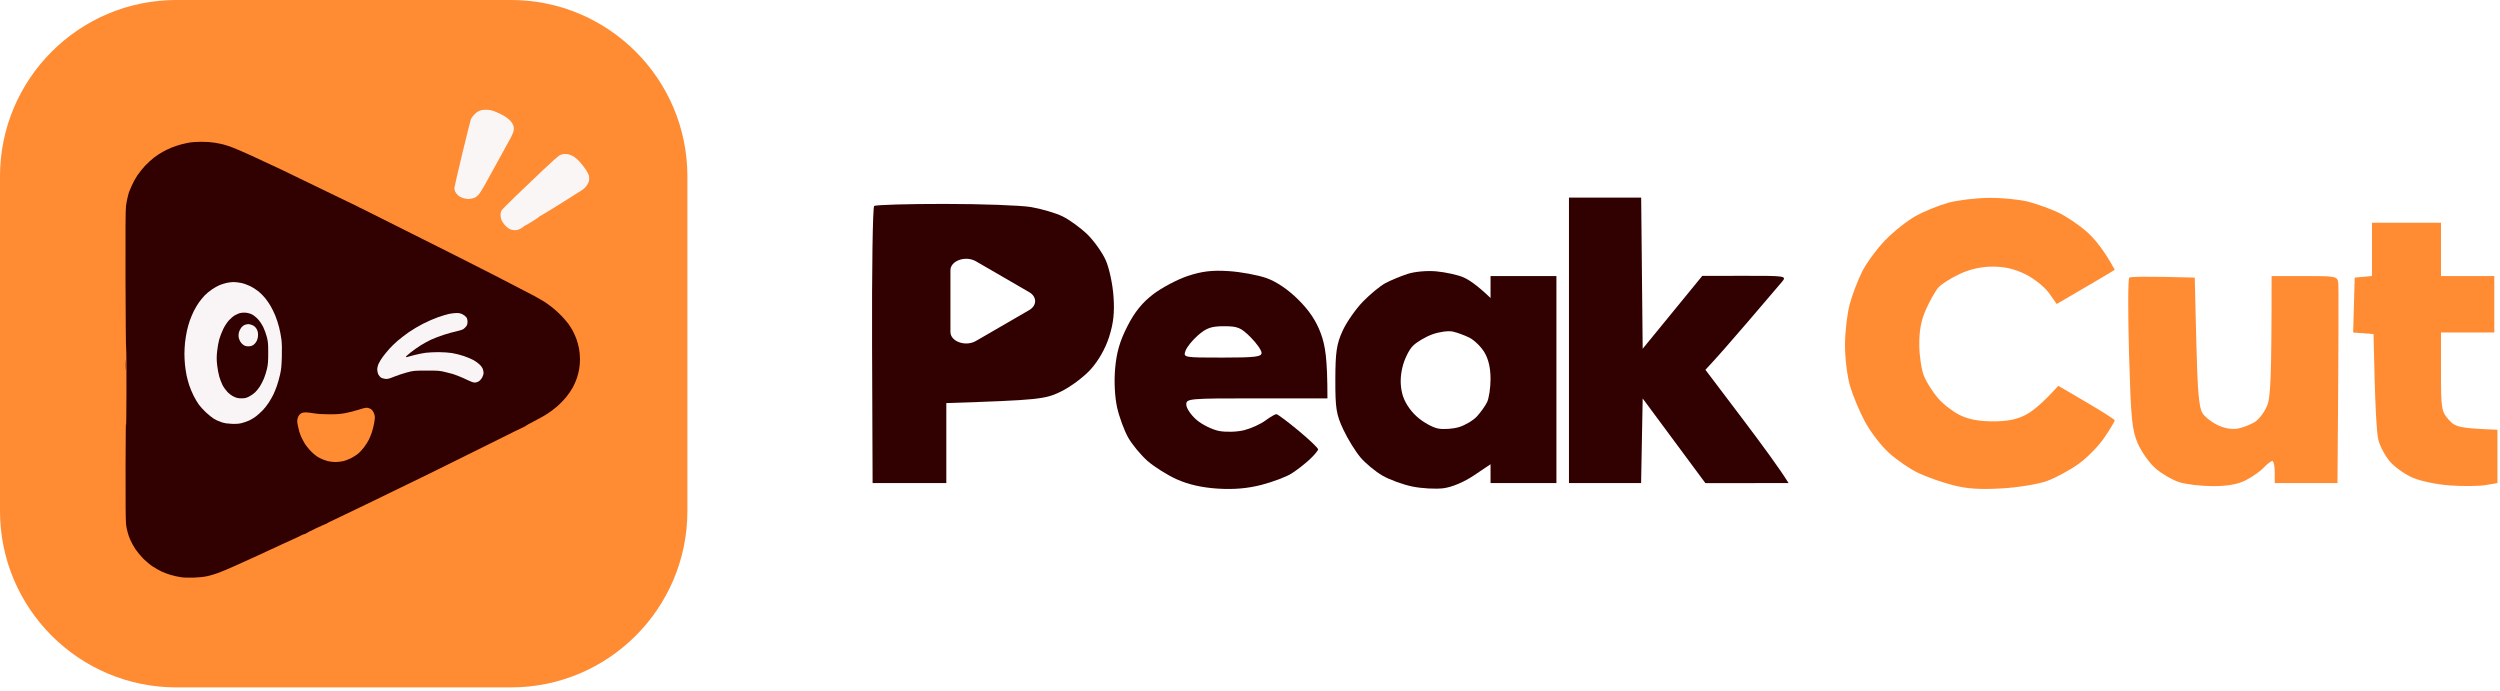
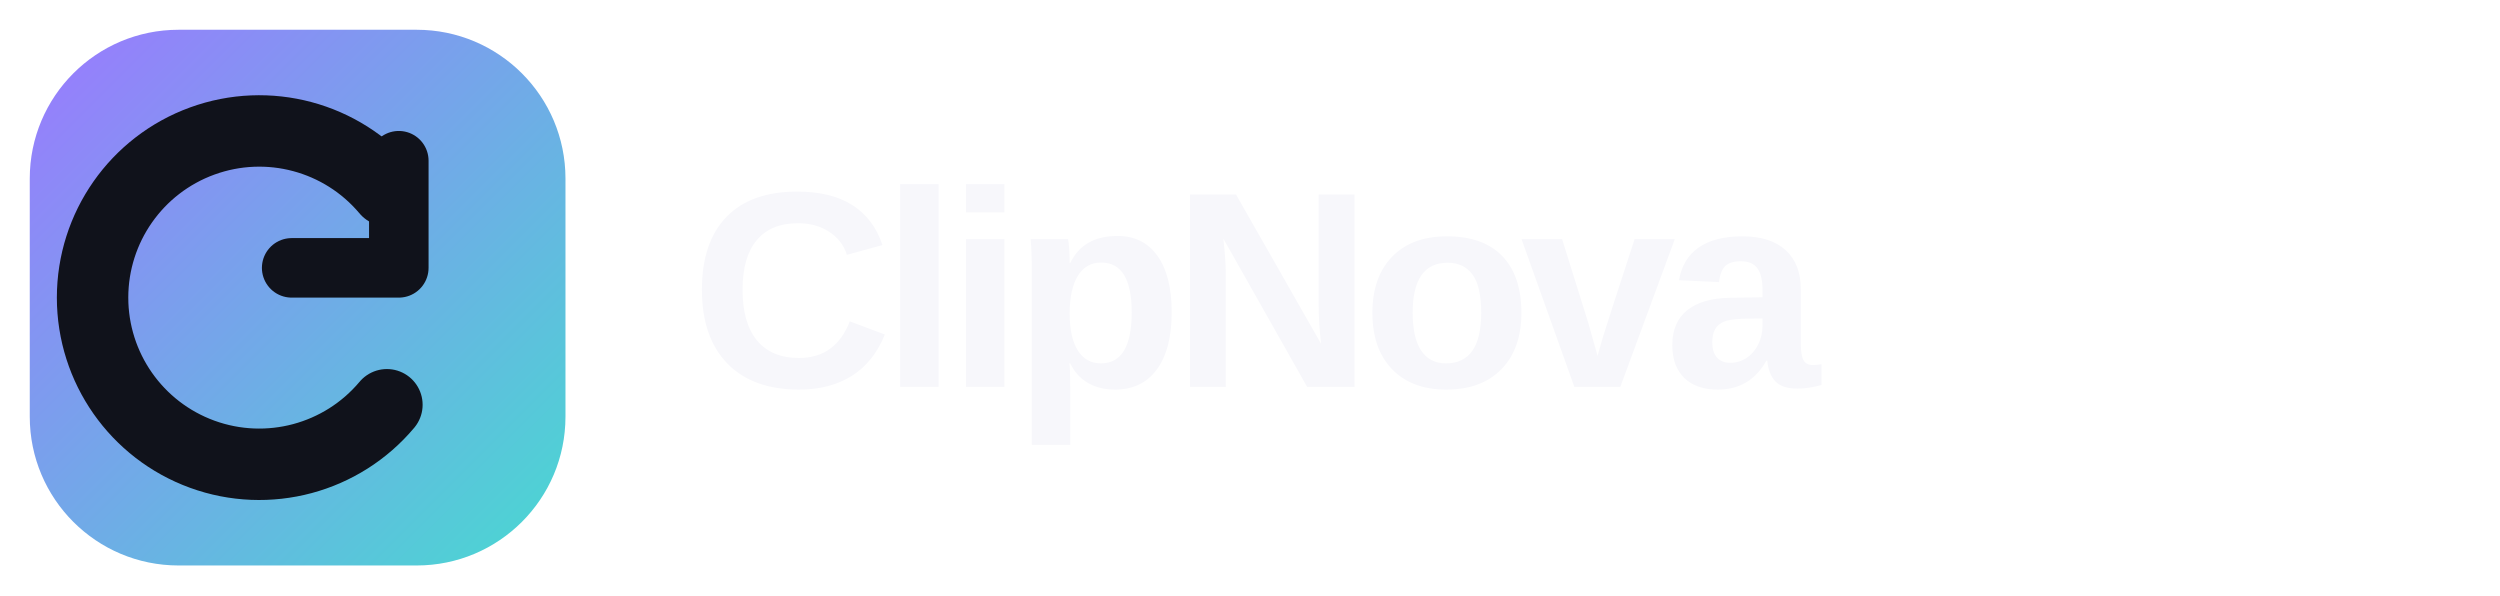
- <svg xmlns="http://www.w3.org/2000/svg" width="797" height="220" viewBox="0 0 797 220" fill="none">
-   <path d="M378.686 87.97C383.186 86.48 386.436 86.09 391.686 86.43C395.536 86.67 400.936 87.67 403.686 88.63C406.886 89.76 410.536 92.211 413.806 95.44C417.346 98.93 419.596 102.28 421.056 106.25C422.526 110.22 423.186 114.32 423.186 127H400.686C378.857 127 378.186 127.06 378.186 129C378.186 130.1 379.646 132.27 381.436 133.83C383.226 135.38 386.486 136.99 388.686 137.4C390.906 137.82 394.466 137.7 396.686 137.13C398.886 136.57 401.926 135.18 403.436 134.05C404.945 132.921 406.525 132.021 406.936 132.04C407.347 132.061 410.507 134.421 413.966 137.29C417.416 140.16 420.226 142.84 420.216 143.25C420.196 143.66 418.946 145.15 417.436 146.55C415.926 147.95 413.336 149.95 411.686 150.99C410.035 152.03 405.755 153.64 402.186 154.57C397.716 155.72 393.345 156.099 388.186 155.77C383.206 155.449 378.836 154.46 375.186 152.82C372.156 151.47 367.946 148.81 365.806 146.93C363.676 145.04 360.916 141.7 359.666 139.5C358.426 137.3 356.847 133.03 356.157 130C355.397 126.66 355.136 121.75 355.506 117.5C355.936 112.39 356.996 108.75 359.396 104.04C361.726 99.46 364.146 96.46 367.686 93.769C370.436 91.68 375.386 89.07 378.686 87.97ZM390.226 104C386.206 104 384.636 104.54 381.976 106.84C380.166 108.41 378.346 110.66 377.936 111.84C377.196 113.98 377.317 114 389.686 114C400.125 114 402.186 113.75 402.186 112.5C402.186 111.68 400.616 109.43 398.686 107.5C395.626 104.44 394.566 104 390.226 104Z" fill-rule="evenodd" clip-rule="evenodd" fill="#310001" />
-   <path d="M448.686 87.34C450.996 86.58 454.906 86.23 457.936 86.51C460.826 86.78 464.646 87.62 466.436 88.37C468.226 89.12 470.926 90.92 475.186 95V88H496.186V154H475.186V148L469.936 151.53C466.736 153.68 462.926 155.29 460.186 155.65C457.716 155.97 453.216 155.72 450.186 155.09C447.156 154.45 442.886 152.889 440.686 151.6C438.486 150.32 435.377 147.749 433.777 145.89C432.177 144.02 429.697 140.03 428.277 137C425.997 132.16 425.686 130.24 425.706 121C425.726 112.24 426.106 109.67 428.006 105.5C429.256 102.75 432.177 98.55 434.487 96.17C436.796 93.79 440.036 91.13 441.686 90.25C443.336 89.38 446.486 88.07 448.686 87.34ZM463.186 105.71C461.816 105.39 458.885 105.78 456.686 106.57C454.486 107.36 451.676 109.02 450.436 110.25C449.196 111.49 447.706 114.53 447.117 117C446.377 120.07 446.356 122.77 447.036 125.5C447.656 127.98 449.397 130.74 451.617 132.75C453.576 134.54 456.646 136.27 458.436 136.61C460.226 136.95 463.266 136.739 465.186 136.14C467.116 135.55 469.646 134.04 470.816 132.78C471.976 131.53 473.446 129.49 474.066 128.25C474.676 127.01 475.186 123.64 475.186 120.75C475.179 117.25 474.512 114.417 473.186 112.25C472.086 110.46 469.946 108.39 468.436 107.64C466.926 106.89 464.566 106.02 463.186 105.71Z" fill-rule="evenodd" clip-rule="evenodd" fill="#310001" />
-   <path d="M523.686 111.18L542.686 87.95L556.186 87.93C569.055 87.91 569.616 87.99 568.206 89.71C567.386 90.69 562.476 96.45 557.286 102.5C552.107 108.55 546.916 114.49 543.686 117.89L555.266 133.2C561.636 141.61 567.596 149.74 570.186 154L543.686 154.03L523.686 127.03L523.186 154H500.186V63H523.206L523.686 111.18Z" fill="#310001" />
-   <path d="M301.106 65.01C312.975 65.01 325.385 65.46 328.686 66.01C331.986 66.57 336.486 67.89 338.686 68.95C340.886 70.02 344.457 72.6 346.617 74.69C348.776 76.79 351.437 80.53 352.527 83C353.617 85.47 354.727 90.65 354.987 94.5C355.347 99.67 354.976 103.05 353.576 107.43C352.386 111.16 350.196 115 347.686 117.78C345.486 120.21 341.216 123.39 338.186 124.85C333.166 127.269 331.345 127.54 301.686 128.5V154H278.186L278.016 110.17C277.926 86.067 278.226 66.041 278.686 65.67C279.148 65.3 289.238 65 301.106 65.01ZM311.121 83.299C307.84 81.398 303 83.103 303 86.161V105.839C303 108.896 307.84 110.602 311.121 108.701L328.106 98.862C330.631 97.399 330.631 94.601 328.106 93.138L311.121 83.299Z" fill-rule="evenodd" clip-rule="evenodd" fill="#310001" />
-   <path d="M634.186 63.08C638.306 63.05 643.936 63.61 646.686 64.33C649.436 65.05 653.706 66.59 656.186 67.76C658.666 68.93 662.706 71.65 665.186 73.81C667.666 75.97 670.696 79.6 674.186 86L671.936 87.37C670.695 88.131 666.534 90.581 655.686 96.91L653.186 93.39C651.806 91.46 648.436 88.77 645.686 87.43C642.196 85.71 639.026 84.98 635.186 85C631.536 85.01 628.006 85.811 624.686 87.37C621.936 88.66 618.927 90.571 617.996 91.611C617.066 92.651 615.296 95.75 614.066 98.5C612.446 102.09 611.837 105.33 611.867 110C611.897 113.57 612.587 118.07 613.407 120C614.217 121.93 616.187 125.02 617.786 126.89C619.376 128.75 622.486 131.18 624.686 132.28C627.436 133.66 630.716 134.3 635.186 134.33C639.826 134.35 642.826 133.77 645.686 132.31C647.886 131.18 651.146 128.62 656.186 123L665.157 128.25C670.086 131.14 674.146 133.72 674.176 134C674.206 134.28 672.756 136.7 670.956 139.39C669.156 142.08 665.436 145.9 662.686 147.87C659.936 149.84 655.436 152.28 652.686 153.3C649.836 154.35 643.605 155.38 638.186 155.7C631.146 156.11 627.066 155.84 622.436 154.63C618.996 153.73 614.066 151.99 611.476 150.75C608.886 149.51 604.726 146.66 602.226 144.401C599.726 142.151 596.267 137.65 594.536 134.401C592.797 131.161 590.657 126.03 589.777 123C588.887 119.97 588.176 114.13 588.186 110C588.196 105.88 588.876 100.03 589.686 97C590.496 93.97 592.307 89.25 593.697 86.5C595.077 83.75 598.406 79.25 601.086 76.5C603.756 73.75 608.136 70.29 610.816 68.81C613.496 67.33 618.166 65.44 621.186 64.62C624.206 63.8 630.056 63.11 634.186 63.08Z" fill="#FF8B33" />
-   <path d="M734.686 88C744.835 88 745.196 88.08 745.436 90.25C745.576 91.49 745.576 106.341 745.186 154H725.186V150.5C725.186 148.571 724.846 146.991 724.436 146.97C724.025 146.951 722.785 147.901 721.686 149.07C720.586 150.25 717.996 152.061 715.936 153.111C713.346 154.41 710.095 154.991 705.436 154.981C701.726 154.971 696.936 154.411 694.796 153.731C692.646 153.061 689.276 151.11 687.296 149.42C685.306 147.73 682.726 144.13 681.556 141.42C679.666 137.05 679.347 133.86 678.737 112.8C678.367 99.773 678.396 88.844 678.816 88.52C679.237 88.2 684.109 88.06 699.686 88.5L700.186 109C700.576 124.909 701.026 130.009 702.186 131.76C703.006 133 705.256 134.74 707.186 135.62C709.406 136.64 711.786 136.99 713.686 136.58C715.336 136.22 717.696 135.27 718.936 134.46C720.176 133.66 721.866 131.43 722.686 129.5C723.846 126.8 724.186 121.67 724.186 88H734.686Z" fill="#FF8B33" />
-   <path d="M778.186 88H795.186V106H778.186V118.5C778.186 130.3 778.326 131.15 780.606 133.75C782.726 136.16 783.837 136.53 796.186 137V154L792.436 154.64C790.376 154.99 785.305 155.05 781.186 154.77C777.026 154.49 771.686 153.39 769.186 152.31C766.706 151.23 763.446 148.92 761.936 147.17C760.426 145.43 758.756 142.31 758.226 140.25C757.696 138.19 757.136 129.75 756.686 106.5L750.186 106L750.686 88.5L756.186 88V71H778.186V88Z" fill="#FF8B33" />
-   <path d="M162.894 0H56.248C25.183 0 0 25.183 0 56.248V162.894C0 193.959 25.183 219.142 56.248 219.142H162.894C193.959 219.142 219.142 193.959 219.142 162.894V56.248C219.142 25.183 193.959 0 162.894 0Z" fill="#FF8B33" />
-   <path d="M57.863 46.005C58.838 45.756 60.136 45.478 60.751 45.391C61.365 45.301 62.917 45.219 64.197 45.208C65.514 45.195 67.294 45.31 68.295 45.473C69.269 45.629 70.567 45.888 71.182 46.047C71.797 46.205 73.095 46.632 74.069 46.995C75.043 47.356 77.726 48.514 80.03 49.565C82.336 50.614 86.568 52.585 89.437 53.943C92.305 55.302 99.011 58.546 104.339 61.153C109.666 63.759 114.109 65.906 114.211 65.924C114.313 65.945 114.44 66.016 114.49 66.083C114.541 66.152 114.707 66.236 114.856 66.269C115.005 66.305 115.215 66.4 115.321 66.481C115.427 66.562 122.556 70.135 131.162 74.419C139.768 78.705 151.713 84.725 157.706 87.802C163.698 90.876 169.484 93.876 170.559 94.465C171.633 95.055 172.977 95.832 173.539 96.192C174.102 96.552 175.234 97.37 176.054 98.009C176.873 98.648 178.175 99.831 178.947 100.64C179.716 101.447 180.694 102.57 181.117 103.133C181.539 103.696 182.184 104.702 182.549 105.369C182.914 106.036 183.467 107.271 183.778 108.117C184.09 108.963 184.47 110.389 184.624 111.285C184.779 112.181 184.905 113.67 184.905 114.592C184.905 115.515 184.781 116.94 184.628 117.76C184.475 118.58 184.134 119.879 183.872 120.648C183.611 121.416 183.043 122.703 182.612 123.508C182.18 124.313 181.241 125.694 180.524 126.574C179.807 127.455 178.55 128.759 177.73 129.473C176.911 130.187 175.486 131.264 174.564 131.865C173.641 132.467 171.714 133.557 170.279 134.284C168.845 135.013 167.629 135.687 167.578 135.784C167.528 135.881 167.422 135.952 167.345 135.944C167.269 135.935 162.448 138.309 156.635 141.219C150.821 144.13 141.915 148.542 136.843 151.024C131.771 153.506 122.802 157.862 116.912 160.706C111.02 163.551 105.758 166.078 105.216 166.322C104.674 166.566 104.234 166.808 104.238 166.858C104.242 166.909 104.141 166.961 104.013 166.972C103.884 166.983 102.398 167.647 100.706 168.444C99.015 169.242 97.59 169.974 97.54 170.069C97.489 170.166 97.363 170.233 97.26 170.218C97.158 170.203 96.655 170.384 96.142 170.621C95.63 170.855 95.168 171.09 95.118 171.142C95.068 171.194 94.941 171.25 94.839 171.267C94.736 171.284 92.557 172.279 89.996 173.479C87.434 174.677 83.871 176.33 82.079 177.15C80.285 177.968 77.143 179.395 75.094 180.319C73.045 181.243 70.573 182.287 69.599 182.639C68.624 182.991 67.075 183.453 66.153 183.664C65.089 183.908 63.522 184.083 61.868 184.143C60.264 184.202 58.651 184.15 57.677 184.008C56.805 183.882 55.382 183.571 54.511 183.317C53.639 183.062 52.298 182.563 51.53 182.205C50.761 181.849 49.462 181.111 48.643 180.567C47.823 180.023 46.493 178.916 45.689 178.109C44.884 177.302 43.749 175.927 43.166 175.057C42.583 174.187 41.827 172.802 41.488 171.983C41.149 171.163 40.849 170.324 40.823 170.119C40.797 169.914 40.691 169.536 40.588 169.281C40.484 169.024 40.307 168.101 40.195 167.231C40.058 166.162 40.004 160.206 40.033 148.877C40.056 139.654 40.119 133.574 40.175 135.368C40.229 137.161 40.292 132.445 40.315 124.887C40.335 117.33 40.29 111.145 40.214 111.145C40.138 111.145 40.048 101.272 40.015 89.205C39.974 73.655 40.017 66.802 40.166 65.68C40.281 64.808 40.507 63.593 40.665 62.978C40.823 62.364 40.974 61.777 40.998 61.674C41.023 61.572 41.108 61.32 41.186 61.115C41.267 60.91 41.637 60.029 42.012 59.159C42.384 58.287 43.163 56.861 43.74 55.991C44.318 55.119 45.448 53.703 46.251 52.844C47.054 51.985 48.339 50.807 49.109 50.228C49.876 49.648 51.092 48.847 51.809 48.445C52.527 48.042 53.784 47.431 54.604 47.088C55.423 46.743 56.889 46.257 57.863 46.005ZM40.119 117.76C40.084 118.477 40.056 117.85 40.056 116.363C40.056 114.876 40.084 114.291 40.119 115.058C40.154 115.828 40.154 117.043 40.119 117.76Z" fill-rule="evenodd" clip-rule="evenodd" fill="#310001" />
-   <path d="M152.397 35.536C152.704 35.376 153.207 35.18 153.515 35.098C153.822 35.016 154.66 34.979 155.377 35.012C156.372 35.059 157.058 35.234 158.265 35.752C159.134 36.125 160.297 36.702 160.846 37.034C161.396 37.366 162.174 37.973 162.579 38.383C162.985 38.793 163.445 39.464 163.603 39.874C163.793 40.364 163.855 40.906 163.784 41.458C163.722 41.918 163.367 42.883 162.99 43.6C162.614 44.318 160.867 47.504 159.108 50.681C157.348 53.858 155.292 57.588 154.539 58.973C153.76 60.402 152.842 61.812 152.41 62.241C151.898 62.752 151.365 63.066 150.767 63.219C150.281 63.344 149.61 63.445 149.277 63.447C148.943 63.448 148.232 63.322 147.694 63.167C147.155 63.012 146.408 62.614 146.034 62.28C145.659 61.947 145.24 61.403 145.103 61.069C144.965 60.735 144.853 60.232 144.855 59.951C144.855 59.67 145.989 54.743 147.373 49.004C148.757 43.265 149.99 38.318 150.113 38.01C150.236 37.703 150.674 37.086 151.087 36.639C151.501 36.192 152.09 35.694 152.397 35.536Z" fill="#FBF7F8" fill-opacity="0.99" />
-   <path d="M172.887 54.428C175.551 51.898 178.065 49.662 178.475 49.462C178.935 49.237 179.613 49.095 180.245 49.093C181.005 49.092 181.558 49.231 182.387 49.636C183.138 50.001 183.896 50.599 184.697 51.456C185.351 52.157 186.295 53.358 186.794 54.128C187.399 55.06 187.739 55.805 187.815 56.364C187.876 56.826 187.835 57.495 187.724 57.855C187.614 58.214 187.278 58.842 186.98 59.252C186.681 59.662 186.112 60.221 185.716 60.493C185.319 60.765 182.165 62.755 178.708 64.918C175.251 67.08 172.337 68.848 172.235 68.848C172.133 68.848 172.028 68.921 172.002 69.01C171.976 69.1 170.929 69.812 169.674 70.594C168.418 71.377 167.308 72.016 167.206 72.016C167.103 72.016 167.021 72.079 167.025 72.156C167.029 72.232 166.589 72.54 166.047 72.84C165.334 73.233 164.808 73.384 164.132 73.385C163.551 73.387 162.921 73.246 162.456 73.005C162.046 72.793 161.381 72.254 160.977 71.805C160.574 71.358 160.094 70.656 159.911 70.246C159.727 69.836 159.576 69.081 159.574 68.569C159.57 67.989 159.699 67.427 159.911 67.078C160.097 66.771 162.005 64.835 164.147 62.774C166.291 60.715 170.223 56.958 172.887 54.428Z" fill="#FBF7F8" fill-opacity="0.99" />
-   <path d="M110.206 131.678C111.385 131.454 113.229 130.981 114.304 130.625C115.379 130.269 116.512 129.974 116.819 129.971C117.126 129.969 117.67 130.112 118.03 130.291C118.458 130.505 118.825 130.904 119.099 131.456C119.328 131.918 119.518 132.589 119.52 132.946C119.524 133.304 119.399 134.269 119.246 135.089C119.093 135.909 118.769 137.167 118.525 137.884C118.283 138.602 117.853 139.651 117.57 140.213C117.288 140.778 116.607 141.846 116.053 142.589C115.502 143.333 114.61 144.285 114.071 144.708C113.533 145.129 112.527 145.759 111.836 146.105C111.145 146.452 110.055 146.86 109.415 147.013C108.774 147.164 107.664 147.288 106.946 147.29C106.229 147.29 105.099 147.156 104.432 146.992C103.765 146.826 102.634 146.388 101.917 146.019C101.055 145.572 100.14 144.872 99.212 143.944C98.443 143.172 97.473 141.956 97.055 141.238C96.64 140.521 96.124 139.515 95.908 139.002C95.694 138.49 95.472 137.862 95.414 137.605C95.358 137.349 95.185 136.636 95.032 136.021C94.878 135.406 94.749 134.588 94.749 134.204C94.747 133.82 94.893 133.196 95.072 132.818C95.25 132.44 95.649 131.979 95.956 131.793C96.286 131.596 96.878 131.458 97.4 131.456C97.886 131.456 99.103 131.596 100.101 131.765C101.284 131.968 102.988 132.076 104.991 132.078C107.371 132.08 108.548 131.989 110.206 131.678Z" fill="#FF8B33" />
-   <path d="M70.064 90.871C70.679 90.623 71.685 90.311 72.3 90.177C72.914 90.043 73.857 89.926 74.395 89.918C74.933 89.911 76.023 90.032 76.817 90.189C77.621 90.349 78.92 90.8 79.751 91.208C80.57 91.612 81.787 92.389 82.451 92.937C83.117 93.483 84.089 94.47 84.61 95.132C85.134 95.791 85.899 96.919 86.315 97.636C86.73 98.353 87.384 99.695 87.766 100.617C88.148 101.54 88.694 103.217 88.977 104.344C89.262 105.471 89.597 107.232 89.724 108.257C89.874 109.481 89.917 111.365 89.848 113.754C89.765 116.674 89.653 117.79 89.28 119.437C89.027 120.564 88.55 122.241 88.222 123.164C87.892 124.086 87.373 125.344 87.064 125.959C86.754 126.573 86.123 127.664 85.659 128.381C85.195 129.098 84.348 130.177 83.774 130.779C83.2 131.381 82.228 132.258 81.613 132.728C80.999 133.198 79.972 133.816 79.331 134.103C78.691 134.388 77.601 134.755 76.91 134.916C76.079 135.109 75.116 135.182 74.069 135.13C73.197 135.085 72.275 135.005 72.02 134.953C71.763 134.899 71.303 134.793 70.996 134.714C70.688 134.636 70.269 134.481 70.064 134.373C69.859 134.263 69.565 134.152 69.412 134.124C69.26 134.094 68.68 133.796 68.129 133.462C67.578 133.127 66.456 132.223 65.638 131.455C64.823 130.686 63.794 129.555 63.357 128.94C62.919 128.325 62.179 127.067 61.714 126.145C61.248 125.223 60.618 123.713 60.317 122.791C60.015 121.869 59.633 120.443 59.469 119.623C59.305 118.803 59.087 117.378 58.985 116.456C58.882 115.533 58.797 113.92 58.797 112.869C58.795 111.818 58.884 110.141 58.994 109.142C59.102 108.143 59.363 106.528 59.573 105.555C59.782 104.581 60.205 103.071 60.508 102.201C60.814 101.331 61.399 99.947 61.807 99.127C62.215 98.307 62.938 97.092 63.411 96.425C63.886 95.758 64.696 94.767 65.214 94.223C65.73 93.677 66.78 92.801 67.55 92.275C68.317 91.75 69.45 91.118 70.064 90.871Z" fill="#FBF7F8" fill-opacity="0.99" />
-   <path d="M139.73 101.093C140.96 100.672 142.51 100.209 143.177 100.068C143.843 99.926 144.89 99.801 145.505 99.792C146.321 99.781 146.846 99.889 147.45 100.196C147.904 100.427 148.45 100.854 148.66 101.143C148.923 101.503 149.044 101.955 149.044 102.574C149.044 103.2 148.925 103.64 148.655 104.005C148.441 104.294 148.021 104.7 147.723 104.909C147.425 105.117 146.427 105.438 145.505 105.624C144.583 105.811 142.739 106.321 141.407 106.761C140.075 107.201 138.272 107.89 137.402 108.296C136.532 108.701 135.064 109.502 134.142 110.076C133.22 110.651 131.775 111.671 130.929 112.345C130.083 113.018 129.392 113.651 129.392 113.754C129.392 113.856 129.539 113.89 129.718 113.828C129.897 113.767 130.966 113.48 132.093 113.191C133.22 112.9 134.856 112.574 135.726 112.463C136.595 112.353 138.441 112.263 139.824 112.263C141.206 112.265 143.134 112.394 144.108 112.552C145.082 112.709 146.759 113.133 147.833 113.493C148.908 113.853 150.333 114.453 151 114.827C151.667 115.2 152.567 115.867 153.002 116.307C153.457 116.767 153.872 117.406 153.979 117.807C154.081 118.19 154.167 118.714 154.167 118.971C154.169 119.226 153.98 119.813 153.749 120.274C153.518 120.734 153.034 121.302 152.676 121.537C152.283 121.794 151.747 121.96 151.326 121.958C150.886 121.954 150.056 121.666 149.091 121.181C148.245 120.758 147.01 120.208 146.343 119.962C145.676 119.718 145.008 119.463 144.853 119.4C144.698 119.335 144.531 119.271 144.48 119.258C144.43 119.243 143.424 118.986 142.245 118.686C140.191 118.162 139.935 118.14 136.005 118.146C131.989 118.151 131.862 118.162 129.672 118.749C128.442 119.079 126.598 119.692 125.574 120.113C123.981 120.767 123.577 120.862 122.78 120.777C122.267 120.723 121.64 120.518 121.383 120.324C121.127 120.128 120.77 119.681 120.591 119.331C120.412 118.979 120.265 118.293 120.265 117.807C120.265 117.276 120.442 116.53 120.705 115.943C120.947 115.405 121.546 114.421 122.038 113.754C122.53 113.087 123.456 111.956 124.095 111.238C124.734 110.521 125.943 109.347 126.779 108.63C127.617 107.912 129.199 106.696 130.294 105.928C131.389 105.158 133.457 103.929 134.889 103.194C136.324 102.46 138.501 101.514 139.73 101.093Z" fill="#FBF7F8" fill-opacity="0.99" />
-   <path d="M76.398 99.835C76.828 99.697 77.616 99.632 78.26 99.68C78.916 99.73 79.763 99.954 80.309 100.221C80.831 100.476 81.682 101.156 82.241 101.766C82.824 102.401 83.539 103.474 83.956 104.344C84.35 105.164 84.861 106.589 85.092 107.512C85.45 108.945 85.512 109.677 85.508 112.543C85.507 115.271 85.433 116.21 85.117 117.573C84.905 118.496 84.471 119.88 84.156 120.648C83.839 121.417 83.26 122.549 82.867 123.164C82.474 123.778 81.781 124.642 81.325 125.083C80.868 125.523 79.992 126.132 79.378 126.438C78.456 126.894 78.033 126.991 76.957 126.987C75.913 126.984 75.429 126.877 74.535 126.45C73.855 126.126 73.046 125.526 72.469 124.913C71.945 124.361 71.254 123.385 70.932 122.744C70.608 122.103 70.143 120.889 69.899 120.043C69.653 119.197 69.349 117.542 69.221 116.363C69.036 114.66 69.036 113.761 69.219 111.983C69.345 110.754 69.651 109.034 69.899 108.164C70.146 107.294 70.716 105.825 71.163 104.903C71.657 103.888 72.374 102.794 72.977 102.13C73.527 101.529 74.352 100.821 74.814 100.556C75.276 100.291 75.988 99.967 76.398 99.835ZM79.192 103.329C78.885 103.332 78.35 103.442 78.005 103.577C77.66 103.711 77.135 104.147 76.839 104.547C76.543 104.948 76.222 105.652 76.127 106.114C76.031 106.576 76.016 107.247 76.092 107.605C76.169 107.963 76.4 108.551 76.604 108.909C76.809 109.267 77.266 109.753 77.62 109.986C78.076 110.288 78.529 110.409 79.192 110.406C79.853 110.404 80.313 110.275 80.775 109.966C81.144 109.72 81.61 109.153 81.846 108.661C82.135 108.063 82.263 107.456 82.262 106.72C82.258 105.922 82.139 105.445 81.796 104.856C81.483 104.321 81.077 103.945 80.542 103.694C80.107 103.491 79.499 103.327 79.192 103.329Z" fill-rule="evenodd" clip-rule="evenodd" fill="#310001" />
+ <svg xmlns="http://www.w3.org/2000/svg" viewBox="0 0 420 100" role="img" aria-labelledby="title">
+   <defs>
+     <linearGradient id="g" x1="0" y1="0" x2="1" y2="1">
+       <stop stop-color="#9b79ff" />
+       <stop offset="1" stop-color="#48d9d1" />
+     </linearGradient>
+   </defs>
+   <rect x="5" y="5" width="90" height="90" rx="25" fill="url(#g)" />
+   <path d="M65 32a28 28 0 1 0 0 36" fill="none" stroke="#10121b" stroke-width="12" stroke-linecap="round" />
+   <path d="M67 27v18H49" fill="none" stroke="#10121b" stroke-width="10" stroke-linecap="round" stroke-linejoin="round" />
+   <text x="116" y="65" font-family="Arial,sans-serif" font-size="47" font-weight="700" fill="#f7f7fb" letter-spacing="-2">ClipNova</text>
</svg>
